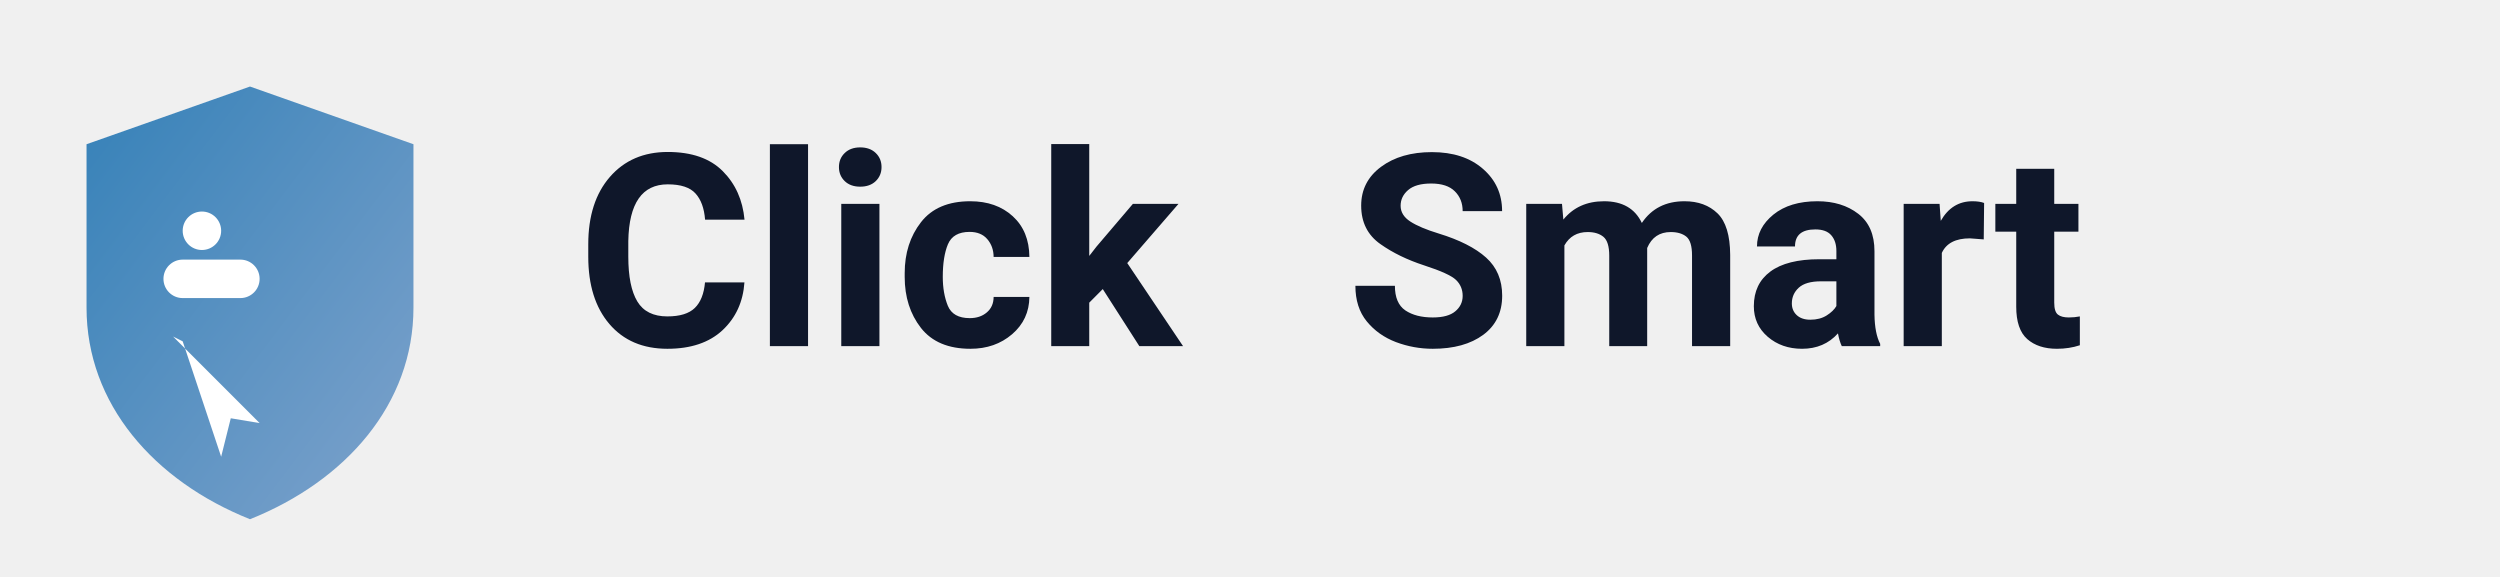
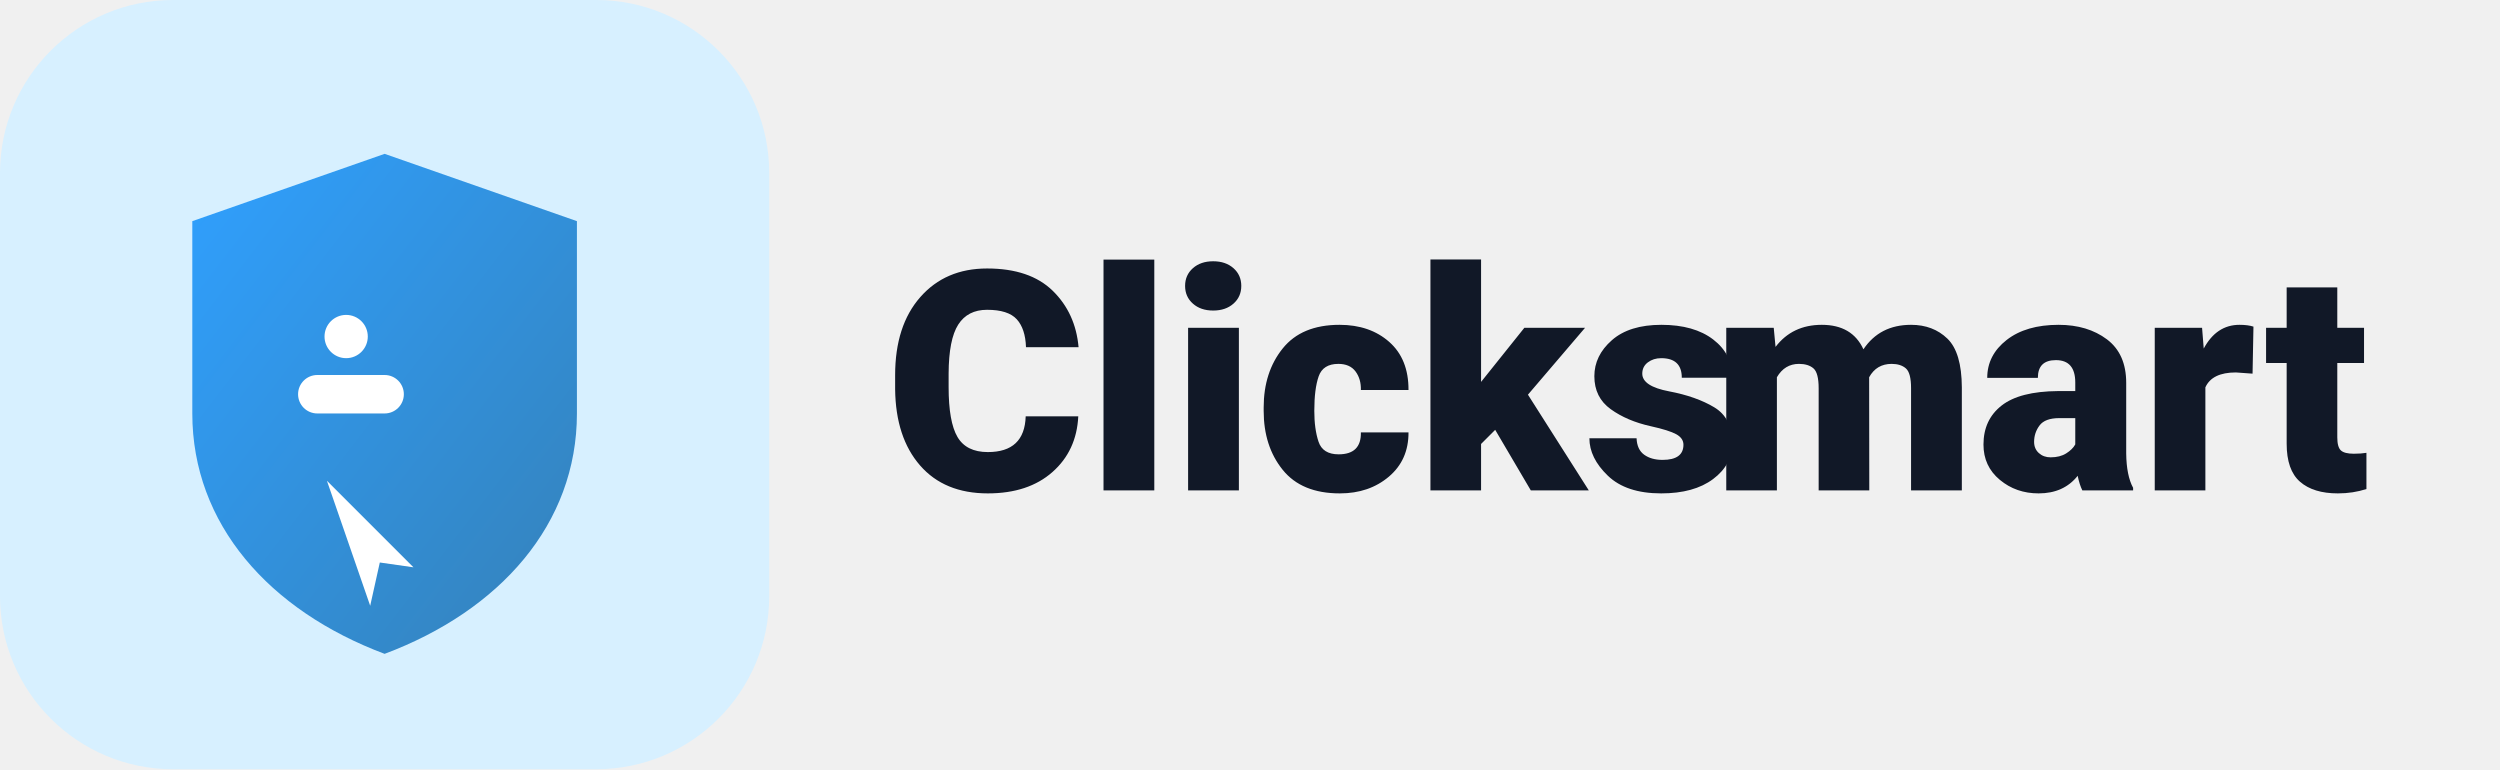
- <svg xmlns="http://www.w3.org/2000/svg" viewBox="0 0 520 120" role="img" aria-label="Click Smart">
+ <svg xmlns="http://www.w3.org/2000/svg" viewBox="0 0 520 160" role="img" aria-label="Clicksmart">
  <defs>
-     <linearGradient id="g" x1="0" y1="0" x2="1" y2="1">
-       <stop offset="0%" stop-color="#3581B8" />
-       <stop offset="100%" stop-color="#7FA3CC" />
+     <linearGradient id="shield" x1="0" y1="0" x2="1" y2="1">
+       <stop offset="0%" stop-color="#2fa0ff" />
+       <stop offset="100%" stop-color="#3581B8" />
    </linearGradient>
  </defs>
-   <g transform="translate(8,18)">
-     <path d="M44 0l34 12v34c0 20-14 36-34 44C24 82 10 66 10 46V12L44 0z" fill="url(#g)" />
-     <circle cx="34" cy="30" r="4" fill="#fff" />
-     <rect x="26" y="36" width="20" height="8" rx="4" fill="#fff" />
-     <path d="M28 52l18 18-6-1-2 8-8-24z" fill="#fff" />
+   <rect x="0" y="0" width="160" height="160" rx="36" fill="#D7F0FF" />
+   <g transform="translate(28,32)">
+     <path d="M52 0l40 14v40c0 23-16 41-40 50C28 95 12 77 12 54V14L52 0z" fill="url(#shield)" />
+     <circle cx="44" cy="38" r="4.5" fill="#fff" />
+     <rect x="34" y="46" width="22" height="8" rx="4" fill="#fff" />
+     <path d="M36 64l22 22-7-1-2 9-9-26z" fill="#fff" />
  </g>
-   <text x="120" y="72" font-family="system-ui,-apple-system,Segoe UI,Roboto,Ubuntu,Arial" font-size="56" font-weight="700" fill="#0f172a">Click</text>
-   <text x="280" y="72" font-family="system-ui,-apple-system,Segoe UI,Roboto,Ubuntu,Arial" font-size="56" font-weight="700" fill="#0f172a">Smart</text>
+   <text x="184" y="102" font-family="system-ui,-apple-system,Segoe UI,Roboto,Ubuntu,Arial" font-size="64" font-weight="800" fill="#111827">Clicks</text>
+   <text x="356" y="102" font-family="system-ui,-apple-system,Segoe UI,Roboto,Ubuntu,Arial" font-size="64" font-weight="800" fill="#111827">mart</text>
</svg>
